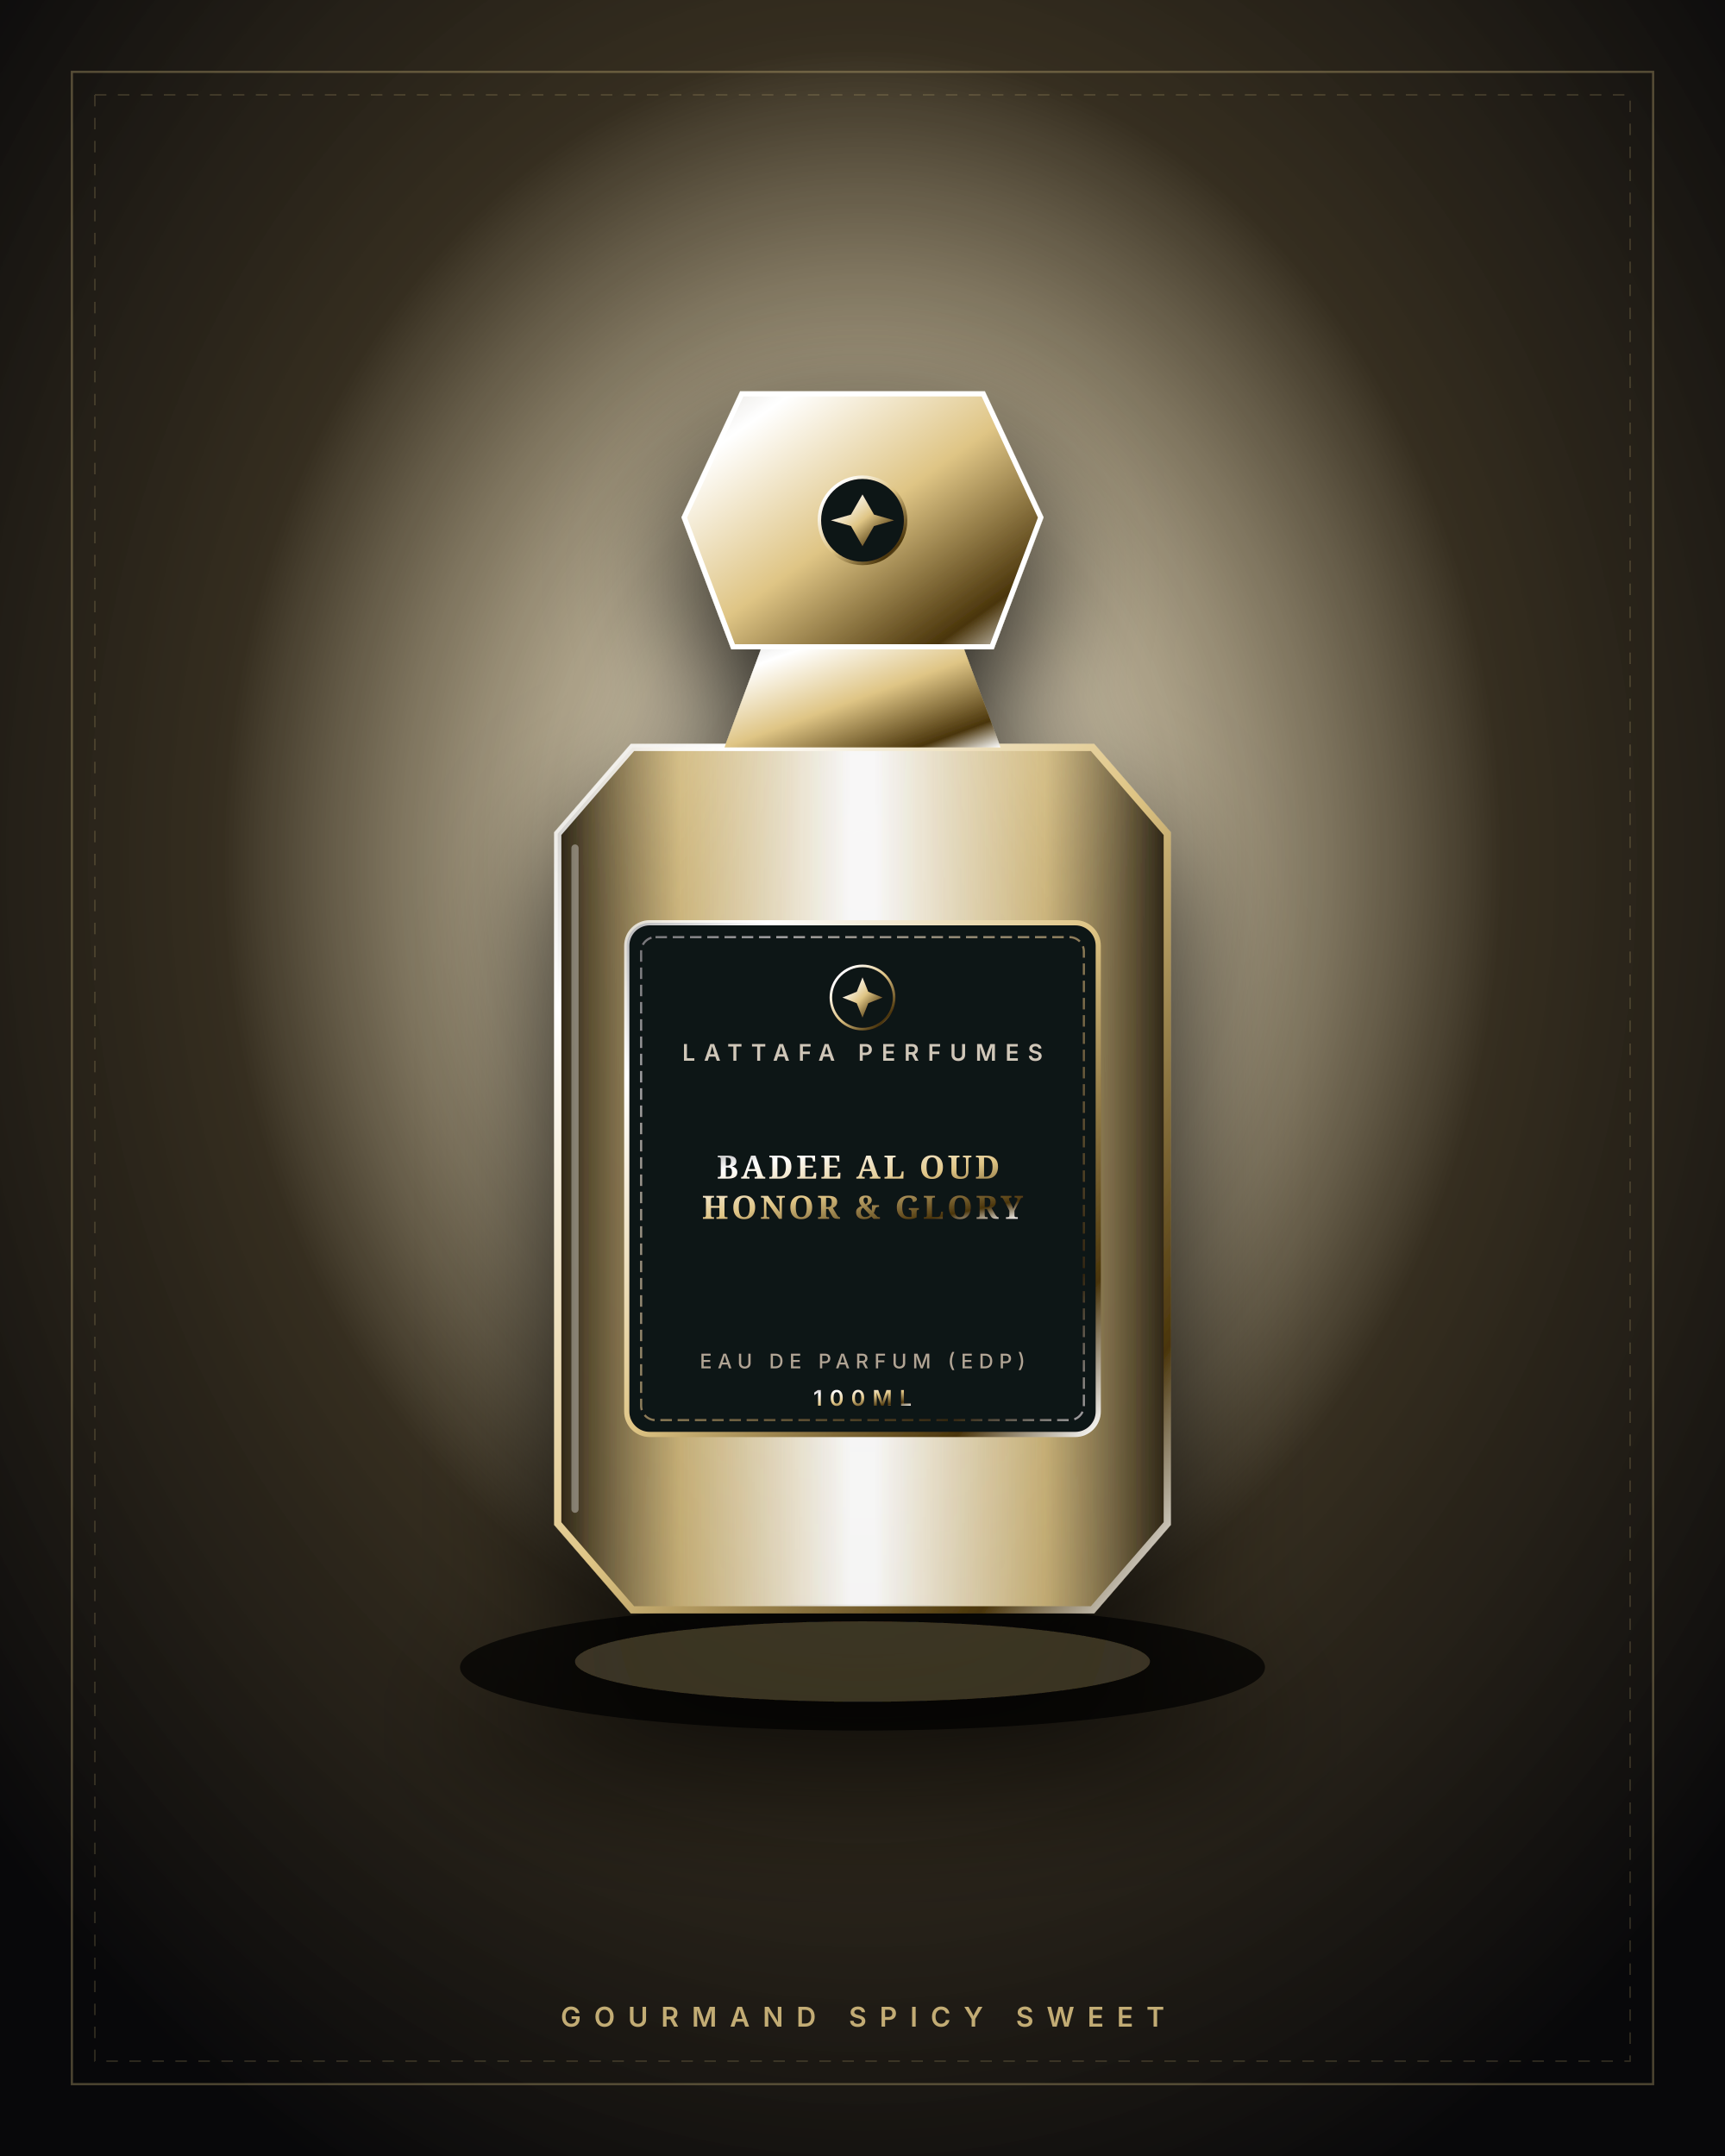
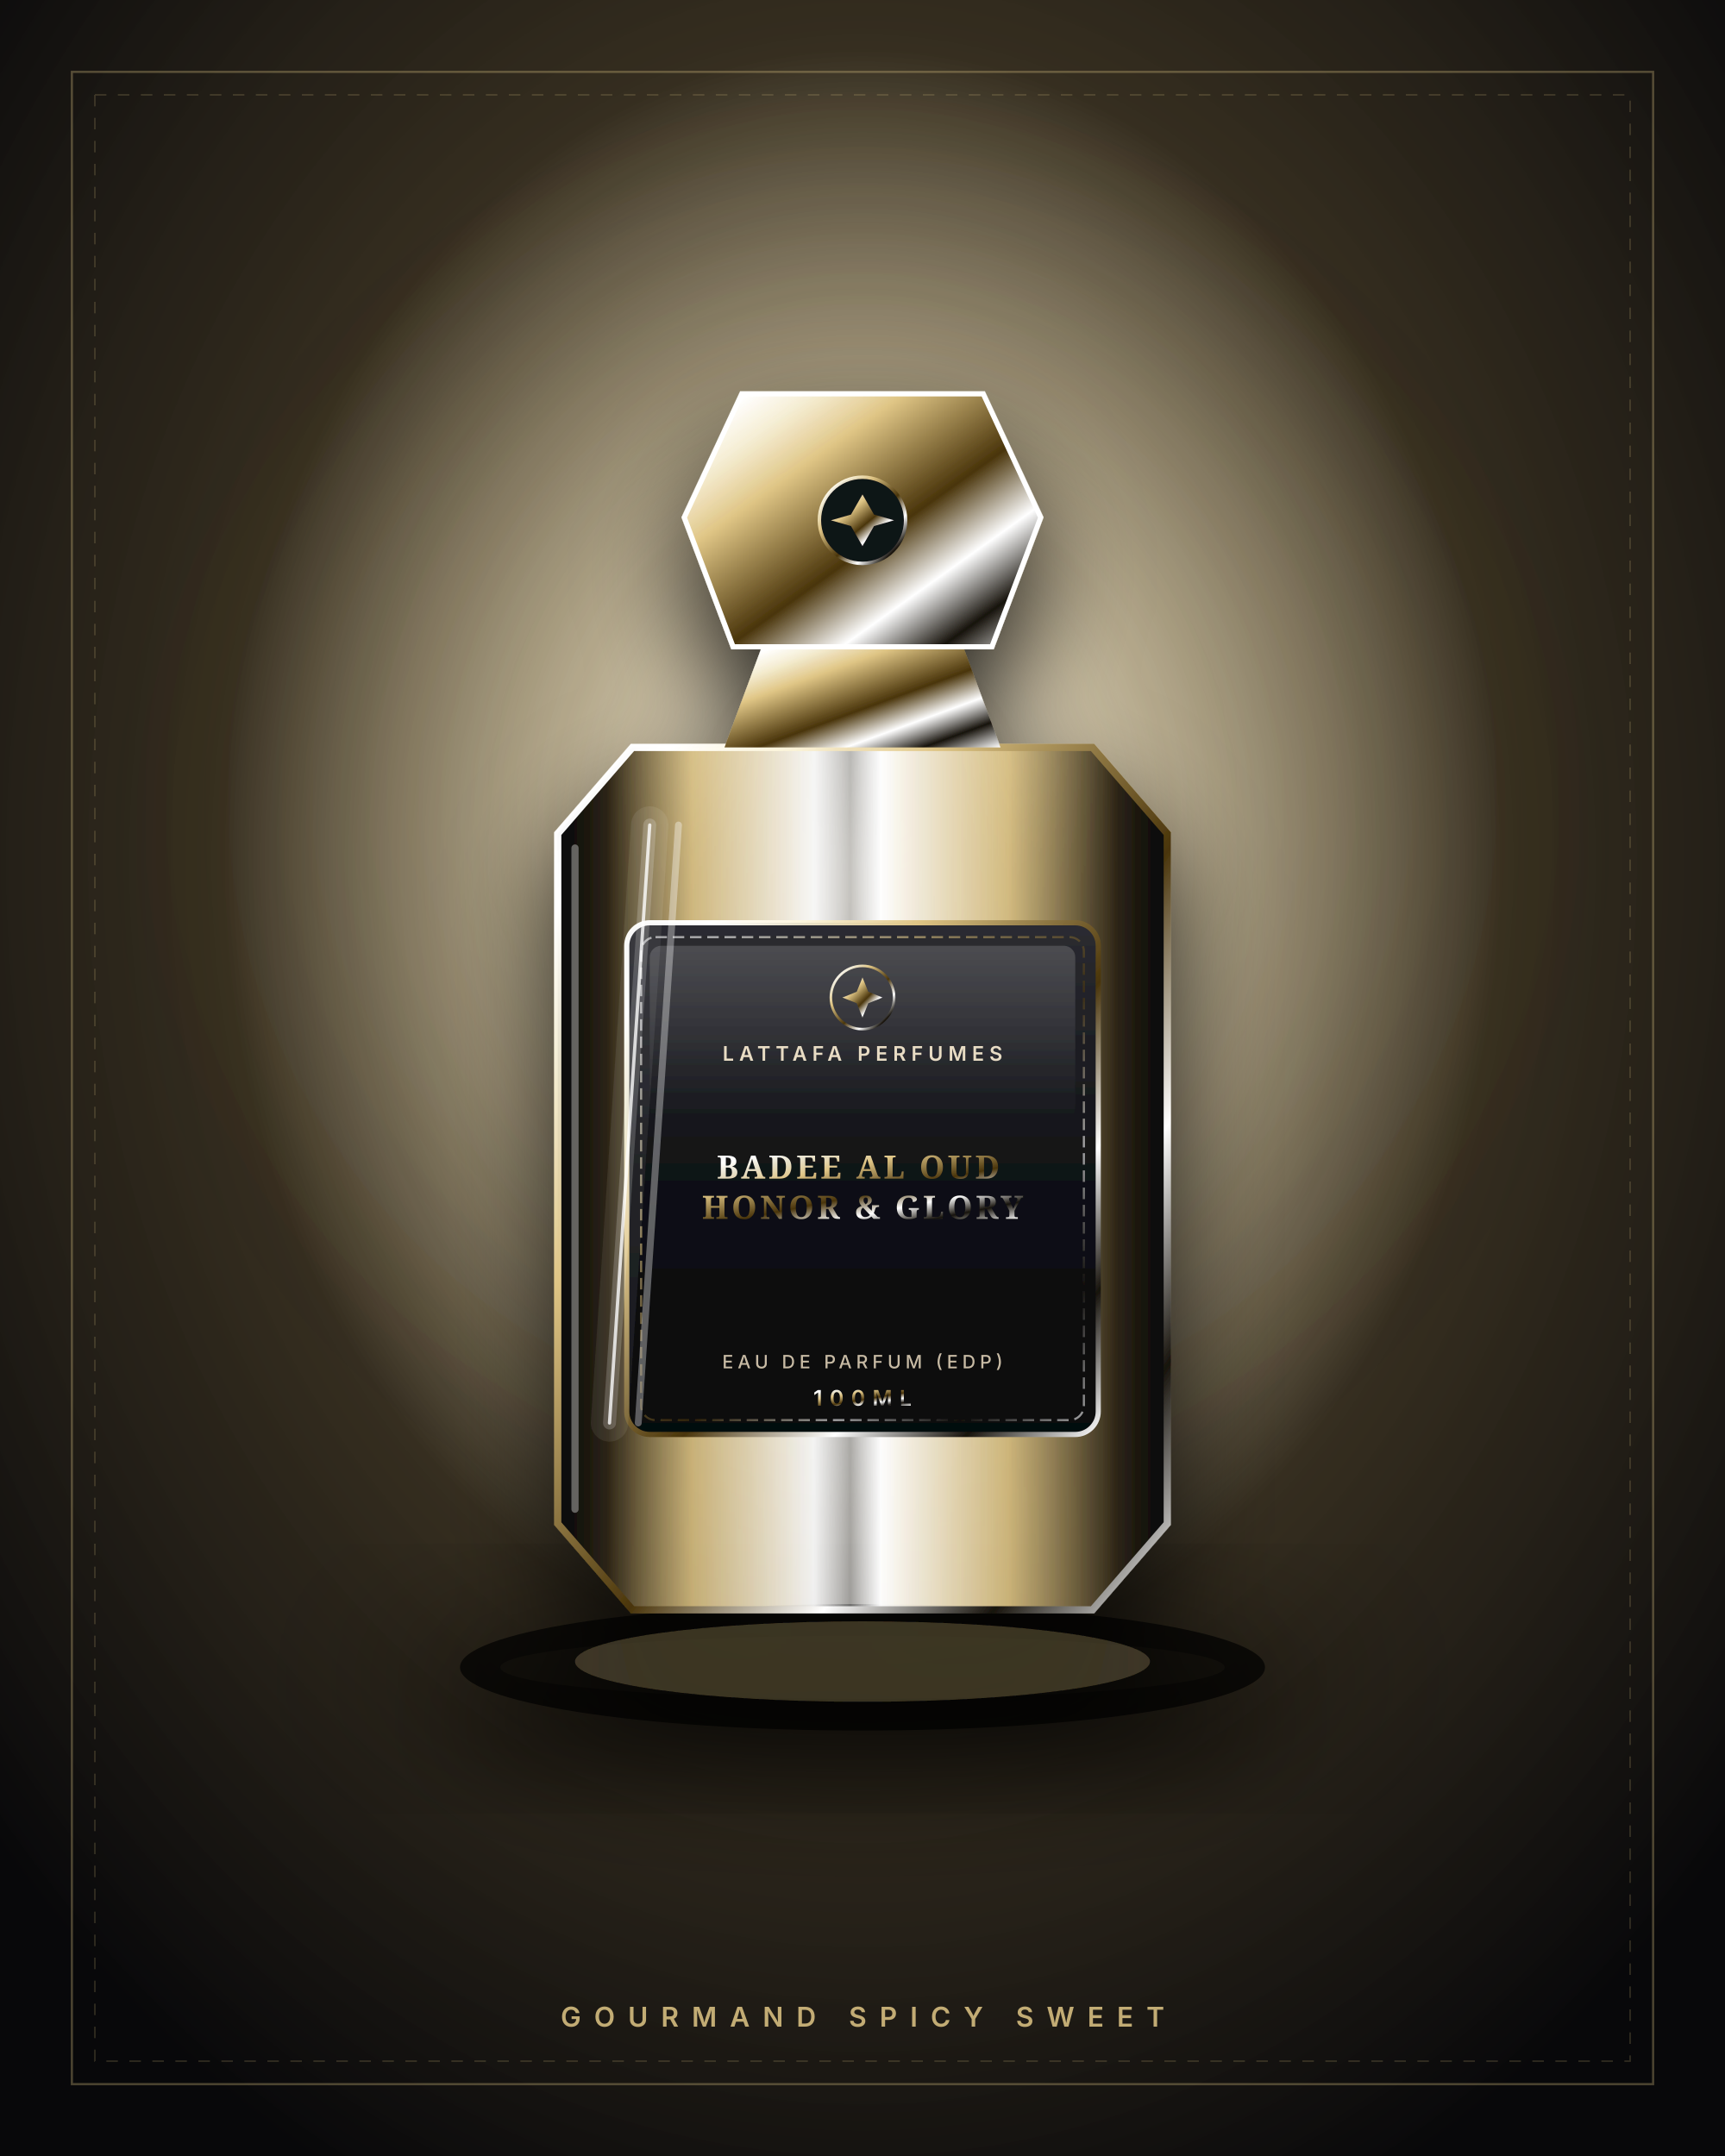
<svg xmlns="http://www.w3.org/2000/svg" viewBox="0 0 600 750" width="600" height="750">
  <defs>
    <radialGradient id="ambG" cx="50%" cy="40%" r="68%">
      <stop offset="0%" stop-color="#dfc585" stop-opacity="0.32" />
      <stop offset="55%" stop-color="#2c2415" stop-opacity="0.95" />
      <stop offset="100%" stop-color="#08080a" />
    </radialGradient>
    <linearGradient id="metalG" x1="0%" y1="0%" x2="100%" y2="100%">
-       <stop offset="0%" stop-color="#ffffff" stop-opacity="0.7" />
-       <stop offset="15%" stop-color="#ffffff" />
-       <stop offset="50%" stop-color="#dfc585" />
-       <stop offset="85%" stop-color="#4a350b" />
+       <stop offset="0%" stop-color="#ffffff" stop-opacity="0.95" />
+       <stop offset="9%" stop-color="#ffffff" />
+       <stop offset="18%" stop-color="#fff8df" stop-opacity="0.9" />
+       <stop offset="31%" stop-color="#dfc585" />
+       <stop offset="56%" stop-color="#4a350b" />
+       <stop offset="72%" stop-color="#ffffff" />
+       <stop offset="86%" stop-color="#17130c" />
      <stop offset="100%" stop-color="#ffffff" />
    </linearGradient>
    <linearGradient id="bodyG" x1="0%" y1="0%" x2="100%" y2="0%">
-       <stop offset="0%" stop-color="#2c2415" />
-       <stop offset="20%" stop-color="#dfc585" stop-opacity="0.75" />
-       <stop offset="48%" stop-color="#ffffff" stop-opacity="0.92" />
-       <stop offset="52%" stop-color="#ffffff" stop-opacity="0.92" />
-       <stop offset="80%" stop-color="#dfc585" stop-opacity="0.75" />
-       <stop offset="100%" stop-color="#2c2415" />
+       <stop offset="0%" stop-color="#050609" />
+       <stop offset="8%" stop-color="#2c2415" />
+       <stop offset="22%" stop-color="#dfc585" stop-opacity="0.78" />
+       <stop offset="42%" stop-color="#ffffff" stop-opacity="0.9" />
+       <stop offset="48%" stop-color="#ffffff" stop-opacity="0.38" />
+       <stop offset="53%" stop-color="#ffffff" stop-opacity="0.98" />
+       <stop offset="74%" stop-color="#dfc585" stop-opacity="0.82" />
+       <stop offset="92%" stop-color="#2c2415" />
+       <stop offset="100%" stop-color="#050609" />
    </linearGradient>
    <linearGradient id="baseG" x1="0%" y1="0%" x2="100%" y2="0%">
      <stop offset="0%" stop-color="#000000" stop-opacity="0.8" />
-       <stop offset="30%" stop-color="#ffffff" stop-opacity="0.4" />
-       <stop offset="50%" stop-color="#ffffff" stop-opacity="0.6" />
-       <stop offset="70%" stop-color="#ffffff" stop-opacity="0.4" />
+       <stop offset="24%" stop-color="#dfc585" stop-opacity="0.38" />
+       <stop offset="46%" stop-color="#ffffff" stop-opacity="0.72" />
+       <stop offset="54%" stop-color="#ffffff" stop-opacity="0.78" />
+       <stop offset="76%" stop-color="#ffffff" stop-opacity="0.36" />
      <stop offset="100%" stop-color="#000000" stop-opacity="0.8" />
    </linearGradient>
+     <linearGradient id="labelG" x1="0%" y1="0%" x2="0%" y2="100%">
+       <stop offset="0%" stop-color="#2b2b31" />
+       <stop offset="48%" stop-color="#111216" />
+       <stop offset="100%" stop-color="#06070a" />
+     </linearGradient>
+     <linearGradient id="labelSheen" x1="0%" y1="0%" x2="0%" y2="100%">
+       <stop offset="0%" stop-color="#ffffff" stop-opacity="0.75" />
+       <stop offset="100%" stop-color="#ffffff" stop-opacity="0" />
+     </linearGradient>
+     <radialGradient id="bloomG" cx="50%" cy="45%" r="58%">
+       <stop offset="0%" stop-color="#ffffff" stop-opacity="0.24" />
+       <stop offset="42%" stop-color="#dfc585" stop-opacity="0.10" />
+       <stop offset="100%" stop-color="#2c2415" stop-opacity="0" />
+     </radialGradient>
    <filter id="flaconShadow" x="-30%" y="-20%" width="160%" height="150%">
-       <feDropShadow dx="0" dy="20" stdDeviation="22" flood-color="#000000" flood-opacity="0.85" />
+       <feDropShadow dx="0" dy="18" stdDeviation="18" flood-color="#000000" flood-opacity="0.8" />
+     </filter>
+     <filter id="softGlow" x="-40%" y="-40%" width="180%" height="180%">
+       <feGaussianBlur stdDeviation="28" />
    </filter>
  </defs>
  <rect width="600" height="750" fill="url(#ambG)" />
+   <circle cx="300" cy="300" r="245" fill="url(#bloomG)" filter="url(#softGlow)" />
+   <ellipse cx="300" cy="584" rx="174" ry="26" fill="#000000" opacity="0.42" filter="url(#softGlow)" />
+   <ellipse cx="300" cy="580" rx="126" ry="11" fill="#dfc585" opacity="0.14" />
  <rect x="25" y="25" width="550" height="700" fill="none" stroke="#dfc585" stroke-width="0.75" opacity="0.32" />
  <rect x="33" y="33" width="534" height="684" fill="none" stroke="#dfc585" stroke-width="0.5" stroke-dasharray="4,4" opacity="0.2" />
  <g transform="translate(300, 365)" filter="url(#flaconShadow)">
    <ellipse cx="0" cy="215" rx="140" ry="22" fill="#000000" opacity="0.7" />
    <ellipse cx="0" cy="213" rx="100" ry="14" fill="#dfc585" opacity="0.22" />
    <polygon points="-80,-105 80,-105 106,-75 106,165 80,195 -80,195 -106,165 -106,-75" fill="url(#bodyG)" stroke="url(#metalG)" stroke-width="2.5" />
    <line x1="-80" y1="-105" x2="-80" y2="195" stroke="url(#metalG)" stroke-width="1.2" opacity="0.5" />
    <line x1="80" y1="-105" x2="80" y2="195" stroke="url(#metalG)" stroke-width="1.2" opacity="0.5" />
    <line x1="-100" y1="-70" x2="-100" y2="160" stroke="#ffffff" stroke-width="2.5" stroke-linecap="round" opacity="0.35" />
    <g opacity="0.35" transform="translate(0, 45)">
      <circle cx="0" cy="0" r="70" fill="none" stroke="url(#metalG)" stroke-width="1.5" />
      <circle cx="0" cy="0" r="58" fill="none" stroke="url(#metalG)" stroke-width="0.8" stroke-dasharray="4,3" />
      <polygon points="0,-65 18,-18 65,0 18,18 0,65 -18,18 -65,0 -18,-18" fill="none" stroke="url(#metalG)" stroke-width="1" />
      <polygon points="-46,-46 0,-25 46,-46 25,0 46,46 0,25 -46,46 -25,0" fill="none" stroke="url(#metalG)" stroke-width="0.8" />
    </g>
-     <rect x="-82.0" y="-44.0" width="164" height="178" rx="8" fill="#111216" stroke="url(#metalG)" stroke-width="1.8" />
+     <rect x="-82.0" y="-44.0" width="164" height="178" rx="8" fill="url(#labelG)" stroke="url(#metalG)" stroke-width="1.8" />
    <rect x="-77.0" y="-39.0" width="154" height="168" rx="5" fill="none" stroke="url(#metalG)" stroke-width="0.75" stroke-dasharray="4,2" opacity="0.6" />
+     <rect x="-74.0" y="-36.0" width="148" height="60.5" rx="4" fill="url(#labelSheen)" opacity="0.22" />
    <g transform="translate(0, -18.0)">
      <circle cx="0" cy="0" r="11" fill="none" stroke="url(#metalG)" stroke-width="0.9" />
      <polygon points="0,-7 2,-2 7,0 2,2 0,7 -2,2 -7,0 -2,-2" fill="url(#metalG)" />
    </g>
-     <text x="0" y="4.0" font-family="'Inter', -apple-system, sans-serif" font-size="8" font-weight="600" letter-spacing="3" fill="#cfc7b8" text-anchor="middle">LATTAFA PERFUMES</text>
+     <text x="0" y="4.0" font-family="'Inter', -apple-system, sans-serif" font-size="7" font-weight="600" letter-spacing="1.8" fill="#e8dcc4" text-anchor="middle">LATTAFA PERFUMES</text>
    <line x1="-62.0" y1="12.0" x2="62.0" y2="12.0" stroke="url(#metalG)" stroke-width="0.6" opacity="0.5" />
    <text x="0" y="45.0" font-family="'Cinzel', 'Playfair Display', 'Georgia', serif" font-size="11.2" font-weight="700" letter-spacing="1.1" fill="url(#metalG)" text-anchor="middle">
      <tspan x="0" dy="0">BADEE AL OUD</tspan>
      <tspan x="0" dy="14">HONOR &amp; GLORY</tspan>
    </text>
    <line x1="-58.0" y1="96.0" x2="58.0" y2="96.0" stroke="url(#metalG)" stroke-width="0.6" opacity="0.5" />
-     <text x="0" y="111.0" font-family="'Inter', -apple-system, sans-serif" font-size="7" font-weight="500" letter-spacing="2" fill="#b0a594" text-anchor="middle">EAU DE PARFUM (EDP)</text>
+     <text x="0" y="111.0" font-family="'Inter', -apple-system, sans-serif" font-size="6.4" font-weight="500" letter-spacing="1.5" fill="#c8bba4" text-anchor="middle">EAU DE PARFUM (EDP)</text>
    <text x="0" y="124.0" font-family="'Inter', -apple-system, sans-serif" font-size="7.5" font-weight="600" letter-spacing="2.5" fill="url(#metalG)" text-anchor="middle">100ML</text>
    <polygon points="-48,-105 -35,-140 35,-140 48,-105" fill="url(#metalG)" />
    <polygon points="-42,-228 42,-228 62,-185 45,-140 -45,-140 -62,-185" fill="url(#metalG)" stroke="#ffffff" stroke-width="1.8" />
    <circle cx="0" cy="-184" r="15" fill="#111216" stroke="url(#metalG)" stroke-width="1.2" />
    <polygon points="0,-193 4,-186 11,-184 4,-182 0,-175 -4,-182 -11,-184 -4,-186" fill="url(#metalG)" />
+     <path d="M-74,-78 L-88,130" fill="none" stroke="#ffffff" stroke-width="13" stroke-linecap="round" opacity="0.075" />
+     <path d="M-74,-78 L-88,130" fill="none" stroke="#ffffff" stroke-width="4.5" stroke-linecap="round" opacity="0.18" />
+     <path d="M-74,-78 L-88,130" fill="none" stroke="#ffffff" stroke-width="1.15" stroke-linecap="round" opacity="0.78" />
+     <path d="M-74,-78 L-88,130" fill="none" stroke="#ffffff" stroke-width="2.4" stroke-linecap="round" opacity="0.34" transform="translate(10,0)" />
  </g>
  <text x="300" y="705" font-family="'Inter', -apple-system, sans-serif" font-size="9.5" font-weight="600" letter-spacing="4.5" fill="#dfc585" opacity="0.85" text-anchor="middle">GOURMAND SPICY SWEET</text>
</svg>
